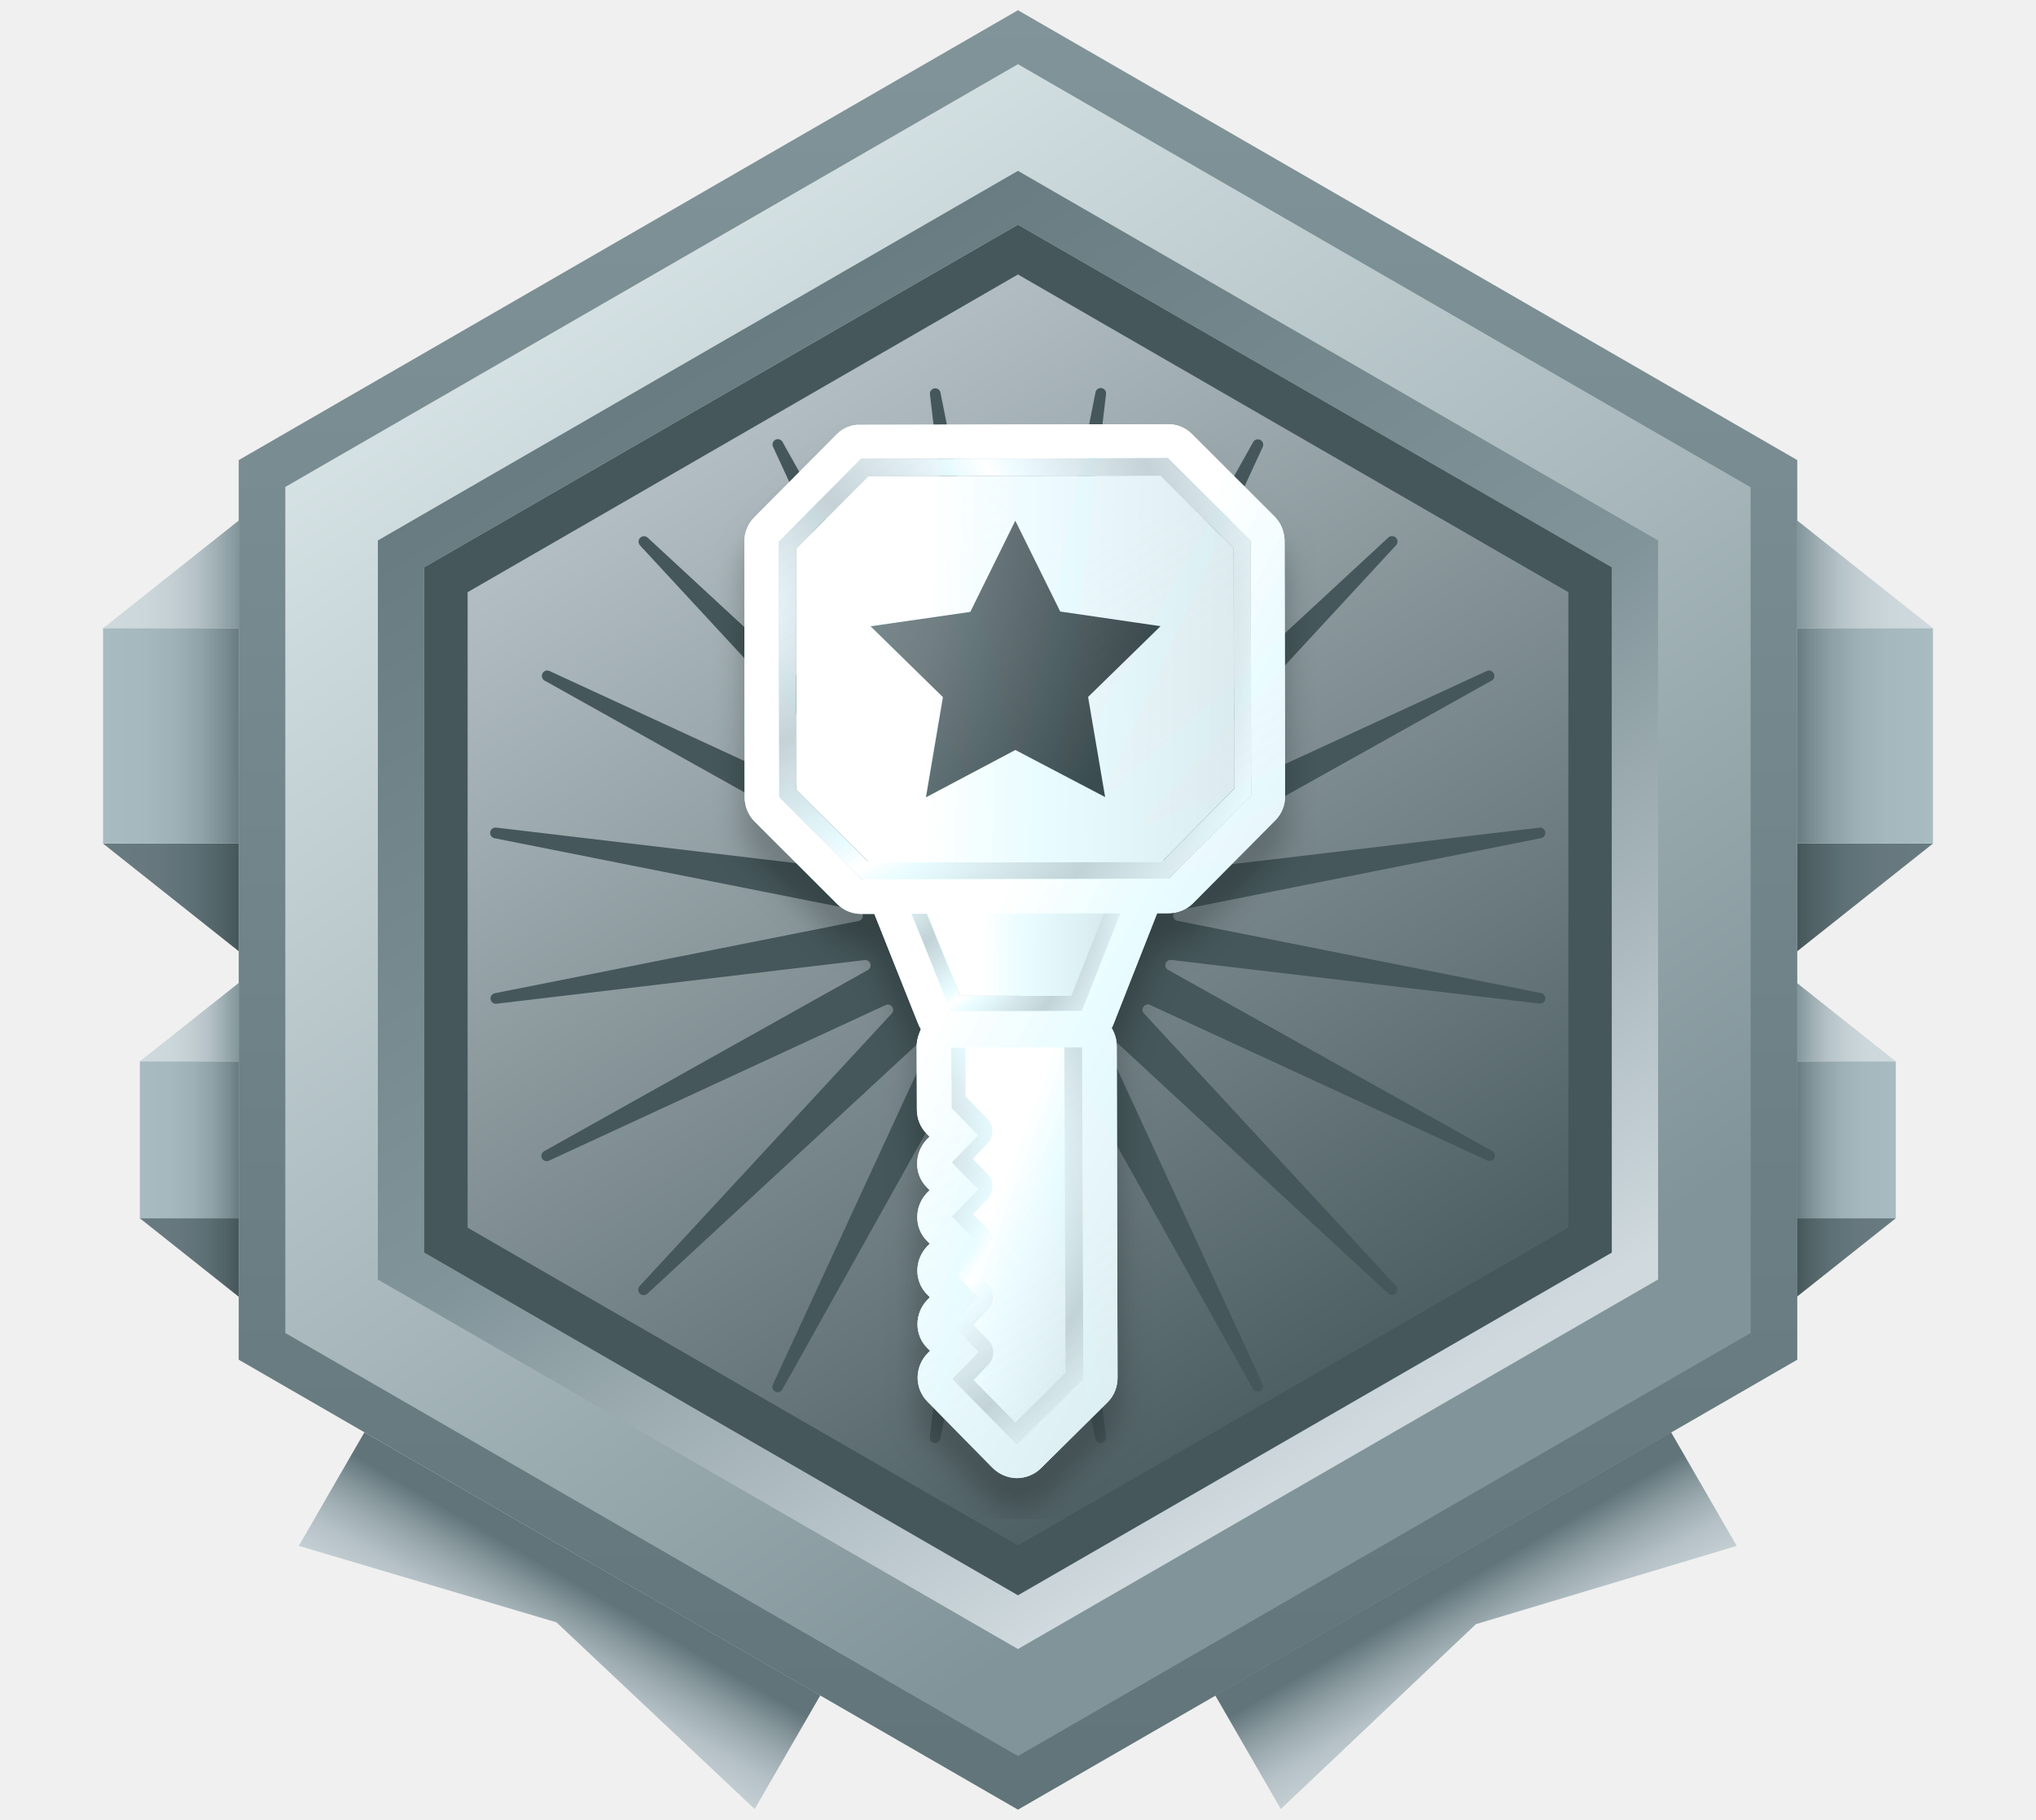
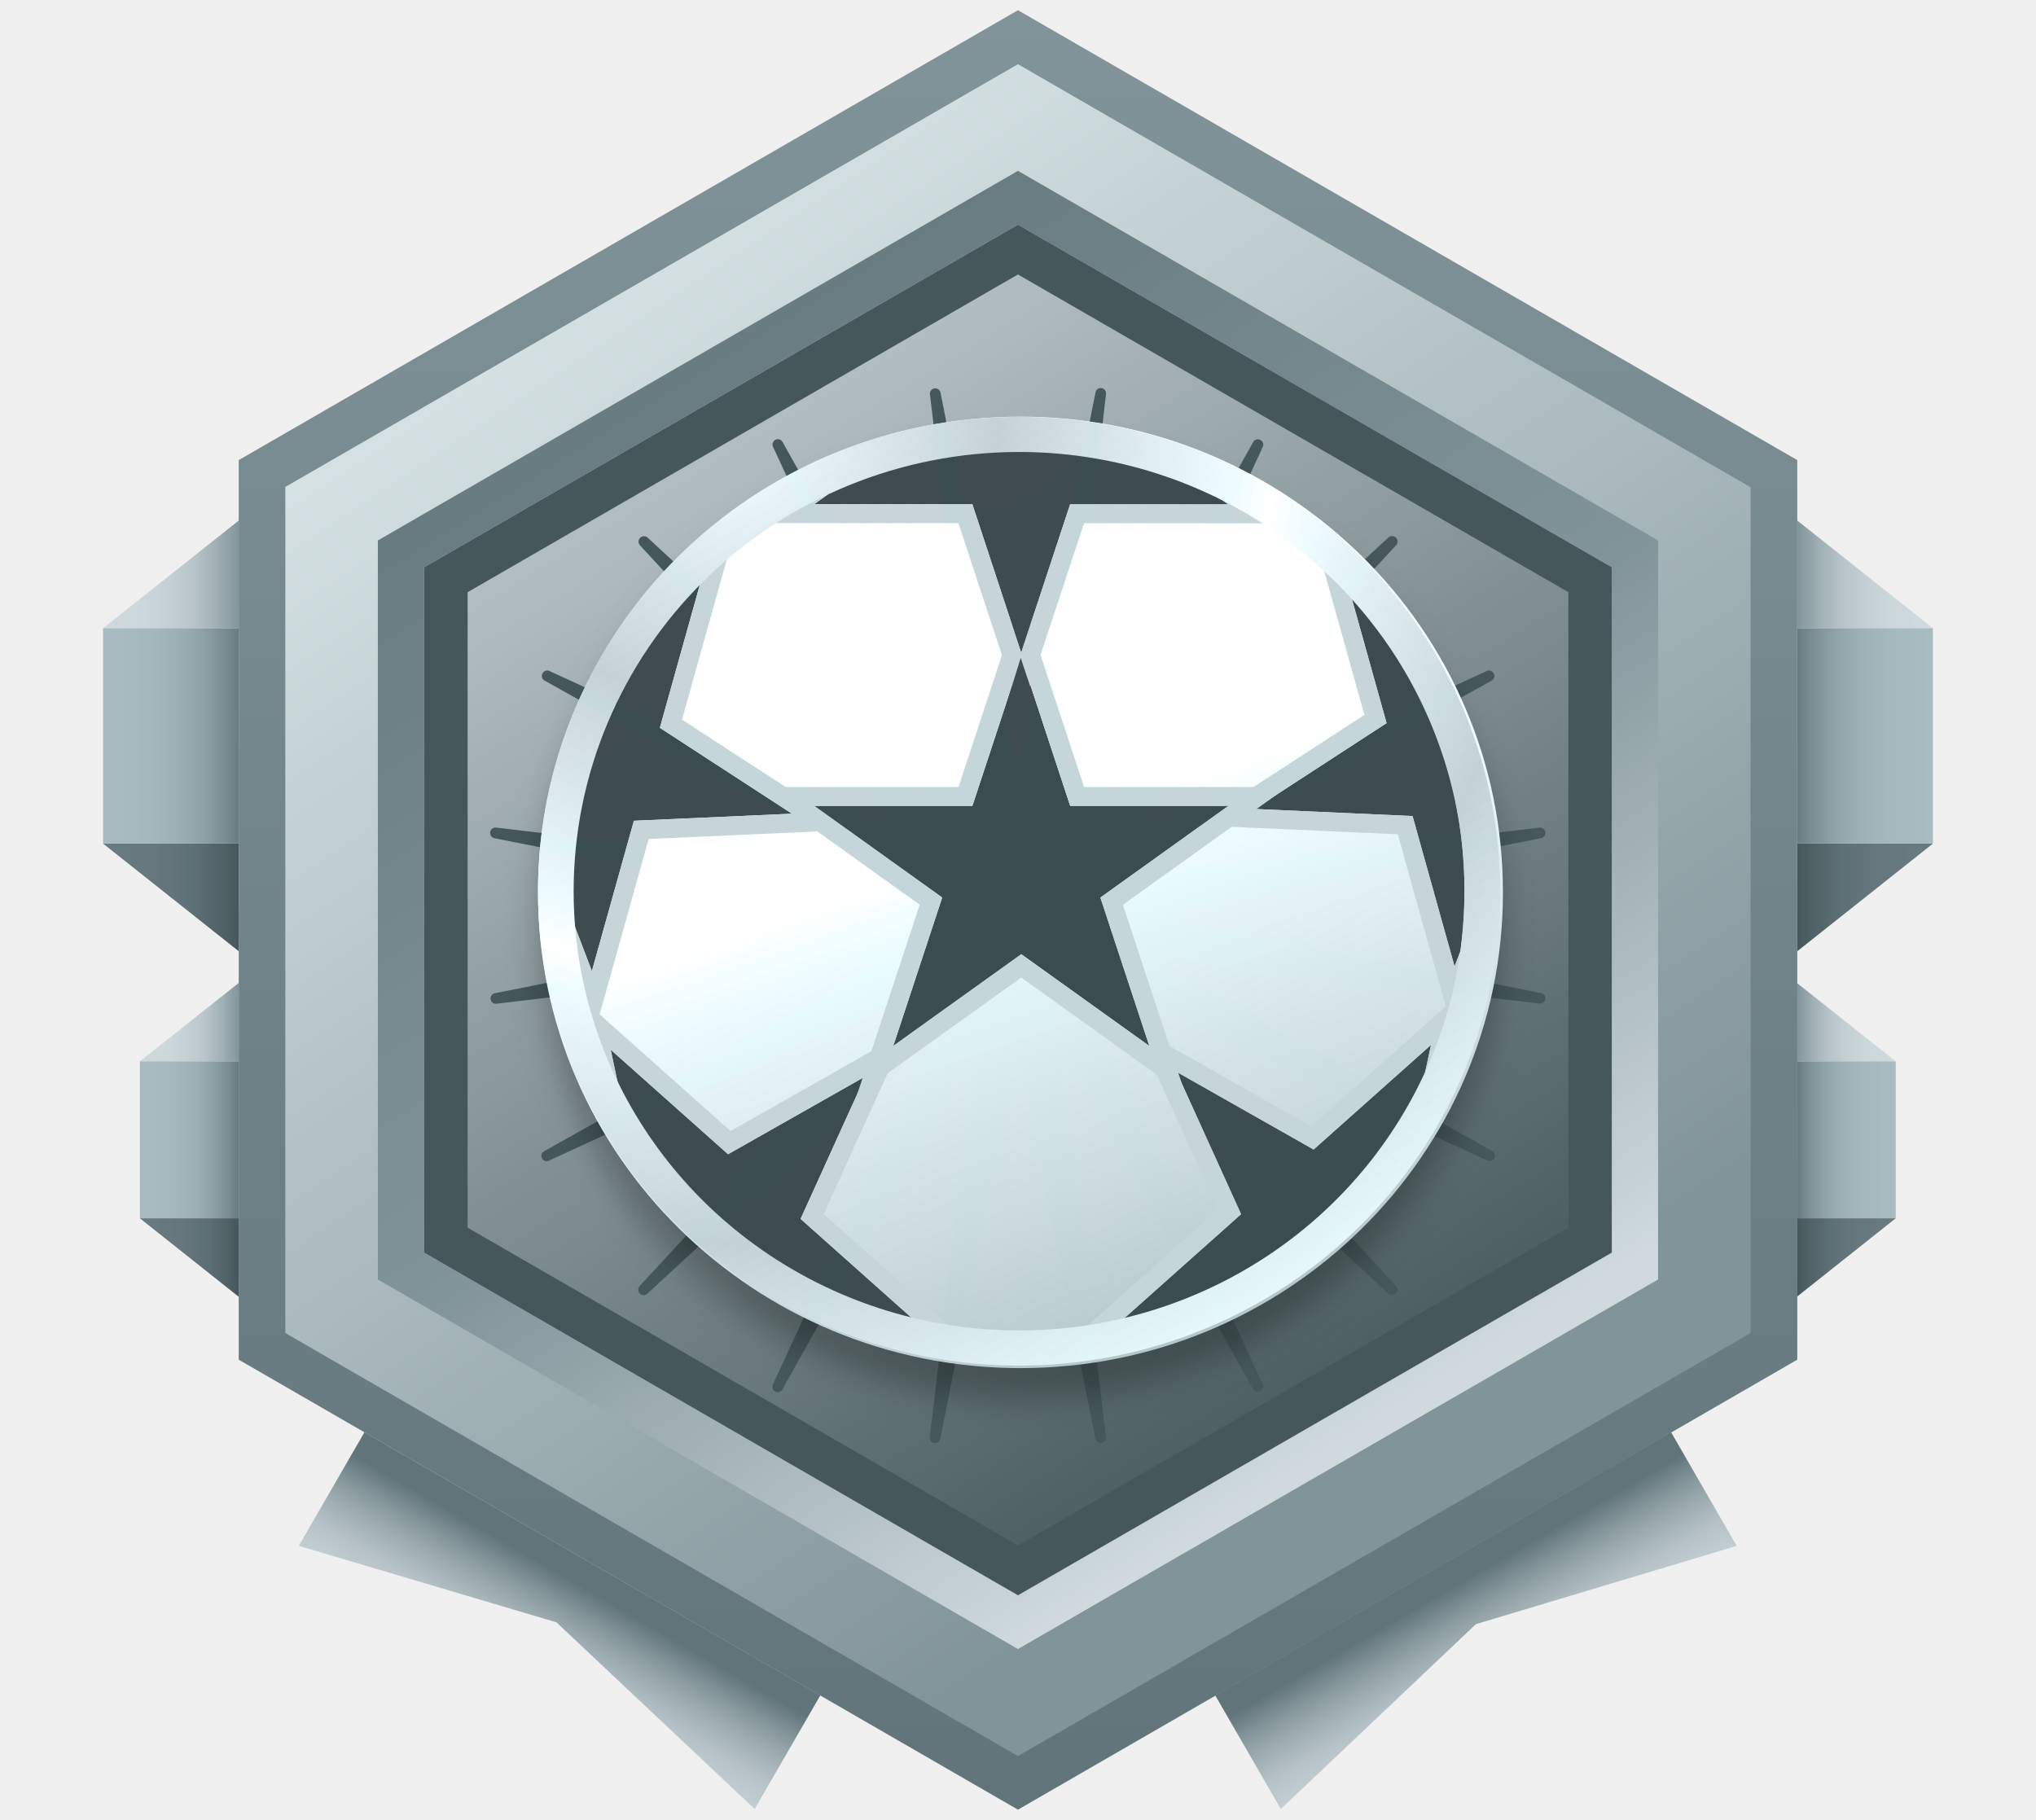
<svg xmlns="http://www.w3.org/2000/svg" width="264" height="236" viewBox="0 0 264 236" fill="none">
  <g clip-path="url(#clip0)">
    <path d="M47.255 185.735L38.745 200.465L72.155 210.385L97.855 234.595L106.365 219.855L47.255 185.735Z" fill="url(#paint0_linear)" />
-     <path d="M157.578 219.86L166.08 234.595L191.376 210.621L225.192 200.47L216.682 185.73L157.578 219.86Z" fill="url(#paint1_linear)" />
+     <path d="M157.578 219.86L166.08 234.595L191.376 210.621L225.192 200.469L216.682 185.73L157.578 219.86Z" fill="url(#paint1_linear)" />
    <path d="M18.135 137.635H30.955V127.465L18.135 137.635Z" fill="url(#paint2_linear)" />
    <path d="M18.135 157.985L30.955 168.165V157.985H18.135Z" fill="url(#paint3_linear)" />
    <path d="M30.955 137.635H18.135V157.985H30.955V137.635Z" fill="url(#paint4_linear)" />
    <path d="M13.365 81.465H30.955V67.505L13.365 81.465Z" fill="url(#paint5_linear)" />
    <path d="M13.365 109.395L30.955 123.355V109.395H13.365Z" fill="url(#paint6_linear)" />
    <path d="M30.955 81.465H13.365V109.385H30.955V81.465Z" fill="url(#paint7_linear)" />
    <path d="M245.815 137.635H232.995V127.465L245.815 137.635Z" fill="url(#paint8_linear)" />
    <path d="M245.815 157.985L232.995 168.165V157.985H245.815Z" fill="url(#paint9_linear)" />
    <path d="M232.995 137.635H245.815V157.985H232.995V137.635Z" fill="url(#paint10_linear)" />
    <path d="M45.775 68.225V167.785L131.995 217.555L218.215 167.785V68.225L131.995 18.445L45.775 68.225Z" fill="url(#paint11_linear)" />
    <path d="M250.635 81.465H233.045V67.505L250.635 81.465Z" fill="url(#paint12_linear)" />
    <path d="M250.635 109.395L233.045 123.355V109.395H250.635Z" fill="url(#paint13_linear)" />
    <path d="M233.045 81.465H250.635V109.385H233.045V81.465Z" fill="url(#paint14_linear)" />
-     <path d="M132.675 98.065L142.045 50.905C142.073 50.723 142.172 50.56 142.32 50.451C142.468 50.343 142.653 50.297 142.835 50.325C143.017 50.353 143.18 50.452 143.289 50.6C143.397 50.748 143.443 50.933 143.415 51.115L137.745 98.865C137.724 99.025 137.76 99.187 137.846 99.323C137.931 99.459 138.062 99.561 138.216 99.611C138.369 99.661 138.534 99.656 138.684 99.596C138.834 99.537 138.958 99.427 139.035 99.285L162.515 57.285C162.61 57.142 162.754 57.038 162.92 56.994C163.086 56.95 163.263 56.969 163.416 57.047C163.569 57.125 163.688 57.256 163.751 57.416C163.813 57.577 163.815 57.754 163.755 57.915L143.615 101.575C143.548 101.719 143.534 101.882 143.574 102.036C143.613 102.19 143.705 102.326 143.833 102.42C143.962 102.514 144.118 102.561 144.277 102.553C144.436 102.545 144.587 102.482 144.705 102.375L180.005 69.725C180.138 69.592 180.317 69.518 180.505 69.518C180.693 69.518 180.872 69.592 181.005 69.725C181.138 69.858 181.212 70.037 181.212 70.225C181.212 70.413 181.138 70.592 181.005 70.725L148.365 106.045C148.251 106.162 148.183 106.315 148.171 106.477C148.159 106.639 148.206 106.801 148.301 106.932C148.397 107.064 148.536 107.157 148.694 107.196C148.852 107.235 149.019 107.217 149.165 107.145L192.825 86.995C192.986 86.935 193.164 86.937 193.324 86.999C193.484 87.062 193.615 87.181 193.693 87.334C193.771 87.487 193.789 87.664 193.746 87.83C193.702 87.996 193.598 88.14 193.455 88.235L151.455 111.715C151.314 111.792 151.204 111.916 151.144 112.066C151.084 112.216 151.079 112.381 151.129 112.535C151.179 112.688 151.281 112.819 151.417 112.904C151.553 112.99 151.715 113.026 151.875 113.005L199.635 107.325C199.809 107.311 199.981 107.364 200.117 107.472C200.254 107.58 200.344 107.736 200.371 107.908C200.397 108.08 200.358 108.255 200.26 108.399C200.163 108.544 200.015 108.646 199.845 108.685L152.685 118.055C152.525 118.083 152.379 118.166 152.274 118.29C152.17 118.415 152.112 118.572 152.112 118.735C152.112 118.898 152.17 119.055 152.274 119.18C152.379 119.304 152.525 119.387 152.685 119.415L199.845 128.785C200.015 128.824 200.163 128.926 200.26 129.071C200.358 129.215 200.397 129.39 200.371 129.562C200.344 129.734 200.254 129.89 200.117 129.998C199.981 130.106 199.809 130.159 199.635 130.145L151.885 124.485C151.725 124.464 151.563 124.5 151.427 124.586C151.291 124.671 151.189 124.802 151.139 124.956C151.089 125.109 151.095 125.274 151.154 125.424C151.214 125.574 151.324 125.698 151.465 125.775L193.465 149.255C193.628 149.339 193.751 149.483 193.808 149.658C193.864 149.832 193.849 150.022 193.765 150.185C193.681 150.348 193.537 150.471 193.362 150.528C193.188 150.584 192.998 150.569 192.835 150.485L149.135 130.325C148.989 130.253 148.822 130.235 148.664 130.274C148.506 130.313 148.367 130.406 148.271 130.538C148.176 130.669 148.129 130.831 148.141 130.993C148.153 131.155 148.221 131.308 148.335 131.425L180.985 166.725C181.118 166.858 181.192 167.037 181.192 167.225C181.192 167.413 181.118 167.592 180.985 167.725C180.852 167.858 180.673 167.932 180.485 167.932C180.297 167.932 180.118 167.858 179.985 167.725L144.685 135.075C144.567 134.968 144.416 134.905 144.257 134.897C144.098 134.889 143.942 134.936 143.813 135.03C143.685 135.124 143.593 135.26 143.554 135.414C143.514 135.568 143.528 135.731 143.595 135.875L163.735 179.535C163.795 179.696 163.793 179.874 163.731 180.034C163.668 180.194 163.549 180.325 163.396 180.403C163.243 180.481 163.066 180.5 162.9 180.456C162.734 180.412 162.59 180.308 162.495 180.165L139.015 138.165C138.938 138.024 138.814 137.914 138.664 137.854C138.514 137.795 138.349 137.789 138.196 137.839C138.042 137.889 137.911 137.991 137.826 138.127C137.74 138.263 137.704 138.425 137.725 138.585L143.395 186.325C143.409 186.415 143.406 186.507 143.385 186.596C143.364 186.684 143.326 186.768 143.272 186.842C143.219 186.915 143.151 186.978 143.074 187.026C142.996 187.074 142.91 187.106 142.82 187.12C142.73 187.134 142.638 187.131 142.549 187.11C142.461 187.089 142.377 187.051 142.303 186.997C142.23 186.944 142.167 186.876 142.119 186.799C142.071 186.721 142.039 186.635 142.025 186.545L132.655 139.385C132.627 139.225 132.544 139.079 132.42 138.974C132.295 138.87 132.138 138.812 131.975 138.812C131.812 138.812 131.655 138.87 131.53 138.974C131.406 139.079 131.323 139.225 131.295 139.385L121.935 186.545C121.906 186.727 121.806 186.889 121.657 186.997C121.507 187.105 121.322 187.149 121.14 187.12C120.958 187.091 120.796 186.991 120.688 186.842C120.58 186.693 120.536 186.507 120.565 186.325L126.235 138.585C126.25 138.427 126.21 138.268 126.122 138.135C126.035 138.002 125.905 137.903 125.753 137.854C125.602 137.806 125.438 137.81 125.29 137.866C125.141 137.923 125.016 138.028 124.935 138.165L101.455 180.165C101.371 180.328 101.227 180.451 101.052 180.508C100.878 180.564 100.688 180.549 100.525 180.465C100.362 180.381 100.239 180.237 100.182 180.062C100.126 179.888 100.141 179.698 100.225 179.535L120.365 135.895C120.437 135.749 120.455 135.582 120.416 135.424C120.377 135.266 120.284 135.127 120.152 135.031C120.021 134.936 119.859 134.889 119.697 134.901C119.535 134.913 119.382 134.981 119.265 135.095L83.965 167.745C83.832 167.878 83.653 167.952 83.465 167.952C83.278 167.952 83.098 167.878 82.965 167.745C82.832 167.612 82.758 167.433 82.758 167.245C82.758 167.057 82.832 166.878 82.965 166.745L115.615 131.445C115.729 131.328 115.797 131.175 115.809 131.013C115.821 130.851 115.774 130.689 115.679 130.558C115.583 130.426 115.444 130.333 115.286 130.294C115.128 130.255 114.961 130.273 114.815 130.345L71.205 150.505C71.042 150.589 70.852 150.604 70.678 150.548C70.504 150.491 70.359 150.368 70.275 150.205C70.192 150.042 70.176 149.852 70.232 149.678C70.289 149.503 70.412 149.359 70.575 149.275L112.525 125.795C112.666 125.718 112.776 125.594 112.836 125.444C112.895 125.294 112.901 125.129 112.851 124.976C112.801 124.822 112.699 124.691 112.563 124.606C112.427 124.52 112.265 124.484 112.105 124.505L64.365 130.165C64.19 130.183 64.014 130.133 63.875 130.026C63.735 129.919 63.642 129.763 63.613 129.589C63.585 129.415 63.625 129.237 63.724 129.091C63.822 128.946 63.973 128.843 64.145 128.805L111.305 119.435C111.465 119.407 111.611 119.324 111.716 119.2C111.82 119.075 111.878 118.918 111.878 118.755C111.878 118.592 111.82 118.435 111.716 118.31C111.611 118.186 111.465 118.103 111.305 118.075L64.145 108.705C63.962 108.676 63.798 108.575 63.689 108.425C63.581 108.275 63.536 108.088 63.565 107.905C63.594 107.722 63.695 107.558 63.845 107.449C63.995 107.341 64.182 107.296 64.365 107.325L112.105 112.985C112.265 113.006 112.427 112.97 112.563 112.884C112.699 112.799 112.801 112.668 112.851 112.515C112.901 112.361 112.895 112.196 112.836 112.046C112.776 111.896 112.666 111.772 112.525 111.695L70.575 88.235C70.432 88.14 70.328 87.996 70.284 87.83C70.24 87.664 70.259 87.487 70.337 87.334C70.415 87.181 70.546 87.062 70.706 86.999C70.867 86.937 71.044 86.935 71.205 86.995L114.855 107.145C115.001 107.217 115.168 107.235 115.326 107.196C115.484 107.157 115.623 107.064 115.719 106.932C115.814 106.801 115.861 106.639 115.849 106.477C115.837 106.315 115.769 106.162 115.655 106.045L83.005 70.745C82.872 70.612 82.798 70.433 82.798 70.245C82.798 70.058 82.872 69.878 83.005 69.745C83.138 69.612 83.317 69.538 83.505 69.538C83.692 69.538 83.872 69.612 84.005 69.745L119.305 102.395C119.422 102.509 119.575 102.577 119.737 102.589C119.899 102.601 120.061 102.554 120.192 102.459C120.324 102.363 120.417 102.224 120.456 102.066C120.495 101.908 120.477 101.741 120.405 101.595L100.245 57.955C100.161 57.792 100.146 57.602 100.202 57.428C100.259 57.254 100.382 57.109 100.545 57.025C100.708 56.941 100.898 56.926 101.072 56.982C101.247 57.039 101.391 57.162 101.475 57.325L124.955 99.325C125.036 99.462 125.161 99.567 125.31 99.624C125.458 99.68 125.622 99.684 125.773 99.636C125.925 99.587 126.055 99.488 126.142 99.355C126.23 99.222 126.27 99.063 126.255 98.905L120.585 51.155C120.571 51.065 120.575 50.973 120.597 50.885C120.619 50.797 120.658 50.713 120.711 50.64C120.765 50.566 120.833 50.505 120.911 50.457C120.989 50.41 121.075 50.379 121.165 50.365C121.255 50.351 121.347 50.355 121.435 50.377C121.524 50.399 121.607 50.438 121.68 50.491C121.753 50.545 121.816 50.613 121.863 50.691C121.91 50.769 121.941 50.855 121.955 50.945L131.365 98.065C131.411 98.203 131.498 98.323 131.616 98.407C131.734 98.492 131.875 98.538 132.02 98.538C132.165 98.538 132.306 98.492 132.424 98.407C132.542 98.323 132.629 98.203 132.675 98.065Z" fill="#45575A" />
+     <path d="M132.675 98.065L142.045 50.905C142.073 50.723 142.172 50.56 142.32 50.451C142.468 50.343 142.653 50.297 142.835 50.325C143.017 50.353 143.18 50.452 143.289 50.6C143.397 50.748 143.443 50.933 143.415 51.115L137.745 98.865C137.724 99.025 137.76 99.187 137.846 99.323C137.931 99.459 138.062 99.561 138.216 99.611C138.369 99.661 138.534 99.655 138.684 99.596C138.834 99.536 138.958 99.426 139.035 99.285L162.515 57.285C162.61 57.142 162.754 57.038 162.92 56.994C163.086 56.95 163.263 56.969 163.416 57.047C163.569 57.125 163.688 57.256 163.751 57.416C163.813 57.576 163.815 57.754 163.755 57.915L143.615 101.575C143.548 101.719 143.534 101.882 143.574 102.036C143.613 102.19 143.705 102.326 143.833 102.42C143.962 102.514 144.118 102.561 144.277 102.553C144.436 102.544 144.587 102.482 144.705 102.375L180.005 69.725C180.138 69.592 180.317 69.518 180.505 69.518C180.693 69.518 180.872 69.592 181.005 69.725C181.138 69.858 181.212 70.037 181.212 70.225C181.212 70.412 181.138 70.592 181.005 70.725L148.365 106.045C148.251 106.162 148.183 106.315 148.171 106.477C148.159 106.639 148.206 106.8 148.301 106.932C148.397 107.064 148.536 107.157 148.694 107.196C148.852 107.235 149.019 107.217 149.165 107.145L192.825 86.995C192.986 86.935 193.164 86.936 193.324 86.999C193.484 87.062 193.615 87.181 193.693 87.334C193.771 87.487 193.789 87.664 193.746 87.83C193.702 87.996 193.598 88.14 193.455 88.235L151.455 111.715C151.314 111.792 151.204 111.916 151.144 112.066C151.084 112.215 151.079 112.381 151.129 112.534C151.179 112.688 151.281 112.818 151.417 112.904C151.553 112.99 151.715 113.026 151.875 113.005L199.635 107.325C199.809 107.311 199.981 107.364 200.117 107.472C200.254 107.58 200.344 107.735 200.371 107.907C200.397 108.08 200.358 108.255 200.26 108.399C200.163 108.544 200.015 108.646 199.845 108.685L152.685 118.055C152.525 118.083 152.379 118.166 152.274 118.29C152.17 118.415 152.112 118.572 152.112 118.735C152.112 118.898 152.17 119.055 152.274 119.179C152.379 119.304 152.525 119.387 152.685 119.415L199.845 128.785C200.015 128.824 200.163 128.926 200.26 129.07C200.358 129.215 200.397 129.39 200.371 129.562C200.344 129.734 200.254 129.89 200.117 129.998C199.981 130.106 199.809 130.159 199.635 130.145L151.885 124.485C151.725 124.464 151.563 124.499 151.427 124.585C151.291 124.671 151.189 124.802 151.139 124.955C151.089 125.109 151.095 125.274 151.154 125.424C151.214 125.574 151.324 125.698 151.465 125.775L193.465 149.255C193.628 149.338 193.751 149.483 193.808 149.658C193.864 149.832 193.849 150.022 193.765 150.185C193.681 150.348 193.537 150.471 193.362 150.528C193.188 150.584 192.998 150.568 192.835 150.485L149.135 130.325C148.989 130.253 148.822 130.235 148.664 130.274C148.506 130.312 148.367 130.406 148.271 130.538C148.176 130.669 148.129 130.831 148.141 130.993C148.153 131.155 148.221 131.308 148.335 131.425L180.985 166.725C181.118 166.857 181.192 167.037 181.192 167.225C181.192 167.412 181.118 167.592 180.985 167.725C180.852 167.857 180.673 167.932 180.485 167.932C180.297 167.932 180.118 167.857 179.985 167.725L144.685 135.075C144.567 134.968 144.416 134.905 144.257 134.897C144.098 134.889 143.942 134.936 143.813 135.03C143.685 135.124 143.593 135.26 143.554 135.414C143.514 135.567 143.528 135.73 143.595 135.875L163.735 179.535C163.795 179.696 163.793 179.873 163.731 180.033C163.668 180.194 163.549 180.325 163.396 180.403C163.243 180.481 163.066 180.499 162.9 180.456C162.734 180.412 162.59 180.308 162.495 180.165L139.015 138.165C138.938 138.023 138.814 137.913 138.664 137.854C138.514 137.794 138.349 137.789 138.196 137.839C138.042 137.889 137.911 137.991 137.826 138.127C137.74 138.263 137.704 138.425 137.725 138.585L143.395 186.325C143.409 186.415 143.406 186.507 143.385 186.595C143.364 186.684 143.326 186.768 143.272 186.841C143.219 186.915 143.151 186.978 143.074 187.026C142.996 187.073 142.91 187.105 142.82 187.12C142.73 187.134 142.638 187.131 142.549 187.11C142.461 187.089 142.377 187.05 142.303 186.997C142.23 186.944 142.167 186.876 142.119 186.799C142.071 186.721 142.039 186.635 142.025 186.545L132.655 139.385C132.627 139.225 132.544 139.079 132.42 138.974C132.295 138.869 132.138 138.812 131.975 138.812C131.812 138.812 131.655 138.869 131.53 138.974C131.406 139.079 131.323 139.225 131.295 139.385L121.935 186.545C121.906 186.727 121.806 186.889 121.657 186.997C121.507 187.105 121.322 187.149 121.14 187.12C120.958 187.091 120.796 186.991 120.688 186.841C120.58 186.692 120.536 186.507 120.565 186.325L126.235 138.585C126.25 138.426 126.21 138.268 126.122 138.135C126.035 138.002 125.905 137.903 125.753 137.854C125.602 137.805 125.438 137.81 125.29 137.866C125.141 137.922 125.016 138.028 124.935 138.165L101.455 180.165C101.371 180.328 101.227 180.451 101.052 180.508C100.878 180.564 100.688 180.548 100.525 180.465C100.362 180.381 100.239 180.236 100.182 180.062C100.126 179.888 100.141 179.698 100.225 179.535L120.365 135.895C120.437 135.749 120.455 135.582 120.416 135.424C120.377 135.266 120.284 135.127 120.152 135.031C120.021 134.935 119.859 134.889 119.697 134.901C119.535 134.913 119.382 134.981 119.265 135.095L83.965 167.745C83.832 167.878 83.653 167.952 83.465 167.952C83.278 167.952 83.098 167.878 82.965 167.745C82.832 167.612 82.758 167.432 82.758 167.245C82.758 167.057 82.832 166.878 82.965 166.745L115.615 131.445C115.729 131.328 115.797 131.175 115.809 131.013C115.821 130.851 115.774 130.689 115.679 130.558C115.583 130.426 115.444 130.332 115.286 130.294C115.128 130.255 114.961 130.273 114.815 130.345L71.205 150.505C71.042 150.588 70.852 150.604 70.678 150.548C70.504 150.491 70.359 150.368 70.275 150.205C70.192 150.042 70.176 149.852 70.232 149.678C70.289 149.503 70.412 149.358 70.575 149.275L112.525 125.795C112.666 125.718 112.776 125.594 112.836 125.444C112.895 125.294 112.901 125.129 112.851 124.975C112.801 124.822 112.699 124.691 112.563 124.605C112.427 124.519 112.265 124.484 112.105 124.505L64.365 130.165C64.19 130.183 64.014 130.133 63.875 130.026C63.735 129.919 63.642 129.763 63.613 129.589C63.585 129.415 63.625 129.237 63.724 129.091C63.822 128.945 63.973 128.843 64.145 128.805L111.305 119.435C111.465 119.407 111.611 119.324 111.716 119.2C111.82 119.075 111.878 118.918 111.878 118.755C111.878 118.592 111.82 118.435 111.716 118.31C111.611 118.186 111.465 118.103 111.305 118.075L64.145 108.705C63.962 108.676 63.798 108.575 63.689 108.425C63.581 108.275 63.536 108.088 63.565 107.905C63.594 107.722 63.695 107.558 63.845 107.449C63.995 107.34 64.182 107.296 64.365 107.325L112.105 112.985C112.265 113.006 112.427 112.97 112.563 112.884C112.699 112.798 112.801 112.668 112.851 112.514C112.901 112.361 112.895 112.195 112.836 112.046C112.776 111.896 112.666 111.772 112.525 111.695L70.575 88.235C70.432 88.14 70.328 87.996 70.284 87.83C70.24 87.664 70.259 87.487 70.337 87.334C70.415 87.181 70.546 87.062 70.706 86.999C70.867 86.936 71.044 86.935 71.205 86.995L114.855 107.145C115.001 107.217 115.168 107.235 115.326 107.196C115.484 107.157 115.623 107.064 115.719 106.932C115.814 106.8 115.861 106.639 115.849 106.477C115.837 106.315 115.769 106.162 115.655 106.045L83.005 70.745C82.872 70.612 82.798 70.432 82.798 70.245C82.798 70.057 82.872 69.877 83.005 69.745C83.138 69.612 83.317 69.538 83.505 69.538C83.692 69.538 83.872 69.612 84.005 69.745L119.305 102.395C119.422 102.508 119.575 102.577 119.737 102.589C119.899 102.6 120.061 102.554 120.192 102.459C120.324 102.363 120.417 102.224 120.456 102.066C120.495 101.908 120.477 101.741 120.405 101.595L100.245 57.955C100.161 57.792 100.146 57.602 100.202 57.428C100.259 57.253 100.382 57.108 100.545 57.025C100.708 56.941 100.898 56.926 101.072 56.982C101.247 57.038 101.391 57.162 101.475 57.325L124.955 99.325C125.036 99.462 125.161 99.567 125.31 99.624C125.458 99.68 125.622 99.684 125.773 99.635C125.925 99.587 126.055 99.487 126.142 99.355C126.23 99.222 126.27 99.063 126.255 98.905L120.585 51.155C120.571 51.065 120.575 50.973 120.597 50.885C120.619 50.796 120.658 50.713 120.711 50.64C120.765 50.566 120.833 50.504 120.911 50.457C120.989 50.41 121.075 50.379 121.165 50.365C121.255 50.351 121.347 50.355 121.435 50.377C121.524 50.398 121.607 50.437 121.68 50.491C121.753 50.545 121.816 50.613 121.863 50.691C121.91 50.769 121.941 50.855 121.955 50.945L131.365 98.065C131.411 98.203 131.498 98.322 131.616 98.407C131.734 98.492 131.875 98.538 132.02 98.538C132.165 98.538 132.306 98.492 132.424 98.407C132.542 98.322 132.629 98.203 132.675 98.065Z" fill="#45575A" />
    <path d="M131.995 234.675L30.955 176.325V59.665L131.995 1.325L233.045 59.665V176.325L131.995 234.675ZM47.125 167.005L131.995 216.005L216.875 167.005V69.005L131.995 20.005L47.125 69.005V167.005Z" fill="url(#paint15_linear)" />
    <path d="M131.995 227.725L36.995 172.865V63.145L131.995 8.325L226.995 63.185V172.865L131.995 227.725ZM52.185 164.085L131.995 210.165L211.815 164.085V71.925L131.995 25.845L52.185 71.925V164.085Z" fill="url(#paint16_linear)" />
    <path d="M131.995 206.875L54.995 162.435V73.565L131.995 29.135L208.995 73.565V162.435L131.995 206.875ZM60.635 159.205L131.995 200.405L203.365 159.205V76.795L131.995 35.595L60.635 76.795V159.205Z" fill="#45575A" />
    <path d="M131.995 213.845L48.995 165.925V70.085L131.995 22.155L214.995 70.085V165.925L131.995 213.845ZM54.995 162.435L131.995 206.875L208.995 162.435V73.565L131.995 29.135L54.995 73.565V162.435Z" fill="url(#paint17_linear)" />
  </g>
-   <g style="mix-blend-mode:luminosity" clip-path="url(#clip1)">
+   <g style="mix-blend-mode:luminosity">
    <g filter="url(#filter0_d)">
-       <path d="M123.335 135.867L140.369 135.829L140.475 178.83L131.86 187.352L123.479 178.829L126.894 175.311L123.464 171.808L126.878 168.29L123.448 164.787L126.863 161.269L123.432 157.767L126.847 154.249L123.417 150.746L126.832 147.228L123.401 143.725L123.335 135.867ZM120.138 132.083C119.323 133.496 118.82 134.628 118.862 135.837L118.89 143.891C118.893 145.061 119.323 146.191 120.181 147.047L120.532 147.398L120.182 147.75C118.514 149.508 118.481 152.278 120.196 153.99L120.547 154.34L120.198 154.692C118.529 156.451 118.496 159.221 120.211 160.933L120.562 161.283L120.213 161.635C118.545 163.394 118.512 166.163 120.227 167.876L120.578 168.226L120.228 168.578C118.56 170.337 118.527 173.106 120.242 174.819L120.593 175.169L120.244 175.521C118.575 177.28 118.543 180.049 120.297 181.8L128.677 190.324C129.535 191.18 130.625 191.646 131.83 191.682C132.997 191.679 134.163 191.209 134.978 190.388L143.593 181.866C143.593 181.866 143.593 181.866 143.632 181.827C144.485 180.967 144.911 179.835 144.908 178.664L144.802 135.663C144.797 133.167 142.809 131.182 140.32 131.187L123.325 131.342C122.08 131.345 120.953 131.262 120.138 132.083Z" fill="url(#paint18_linear)" />
-       <path d="M116.374 114.058L147.021 113.99L140.291 131.089L123.257 131.127L119.854 122.592L116.374 114.058ZM113.217 110.905C113.023 111.101 112.829 111.296 112.674 111.531C111.86 112.742 111.669 114.341 112.255 115.705L119.06 132.774C119.764 134.489 121.4 135.577 123.228 135.612L140.262 135.574C141.507 135.572 142.595 135.101 143.448 134.241C143.875 133.811 144.224 133.303 144.417 132.718L151.147 115.619C151.688 114.214 151.529 112.654 150.71 111.446C149.89 110.239 148.488 109.462 147.01 109.465L116.364 109.533C115.158 109.575 114.032 110.085 113.217 110.905Z" fill="url(#paint19_linear)" />
-       <path d="M111.625 59.501L151.45 59.412L162.169 70.115L162.242 103.191L151.571 113.941L111.746 114.029L101.066 103.365L100.993 70.29L111.664 59.54L111.625 59.501ZM108.468 56.348L97.796 67.098C96.943 67.958 96.517 69.09 96.52 70.26L96.554 103.375C96.557 104.546 97.026 105.715 97.845 106.532L108.564 117.234C109.421 118.091 110.55 118.517 111.717 118.515L151.542 118.426C152.709 118.424 153.874 117.953 154.689 117.132L165.361 106.382C166.214 105.522 166.64 104.39 166.637 103.22L166.564 70.144C166.561 68.974 166.092 67.805 165.273 66.988L154.554 56.285C153.697 55.429 152.568 55.002 151.401 55.005L111.576 55.093C110.487 55.018 109.321 55.488 108.468 56.348Z" fill="url(#paint20_linear)" />
+       <ellipse cx="132.32" cy="115.724" rx="62.561" ry="61.692" fill="url(#paint18_linear)" />
    </g>
-     <path d="M122.242 135.209L141.285 135.209L141.285 180.908L136.718 185.293L132.541 188.801L127.186 184.27L122.242 180.908L122.242 135.209Z" fill="url(#paint21_linear)" />
-     <path d="M125.194 132.5L137.99 132.493L138.164 178.005L131.672 184.465L126.246 178.969L128.146 176.975C129.017 176.098 129.011 174.663 128.134 173.787L126.219 171.795L128.118 169.801C128.989 168.924 128.984 167.489 128.106 166.613L126.191 164.621L128.091 162.628C128.962 161.75 128.956 160.316 128.079 159.439L126.164 157.448L128.064 155.454C128.934 154.577 128.929 153.142 128.051 152.266L126.136 150.274L128.036 148.28C128.907 147.403 128.901 145.968 128.024 145.092L125.191 142.185L125.194 132.5ZM122.92 130.23L122.97 143.302L126.481 146.887L122.998 150.475L126.508 154.06L123.025 157.649L126.536 161.234L123.053 164.823L126.563 168.407L123.08 171.996L126.591 175.581L123.107 179.17L131.685 187.893L140.473 179.199L140.287 130.419L122.92 130.23Z" fill="url(#paint22_radial)" />
-     <path d="M116.02 113.939L119.501 122.671L122.982 131.403L140.411 131.365L143.854 122.617L147.296 113.87L116.02 113.939ZM119.368 116.247L143.959 116.192L141.743 121.784L138.854 129.094L124.529 129.125L121.608 121.829L119.368 116.247Z" fill="url(#paint23_radial)" />
-     <path d="M124.508 129.141L138.914 129.149L141.827 121.778L144.062 116.139L119.263 116.194L121.523 121.823L124.508 129.141Z" fill="url(#paint24_linear)" />
-     <path d="M123.335 135.867L140.369 135.829L140.475 178.83L131.86 187.352L123.479 178.829L126.894 175.311L123.464 171.808L126.878 168.29L123.448 164.787L126.863 161.269L123.432 157.767L126.847 154.249L123.417 150.746L126.832 147.228L123.401 143.725L123.335 135.867ZM120.138 132.083C119.323 133.496 118.82 134.628 118.862 135.837L118.89 143.891C118.893 145.061 119.323 146.191 120.181 147.047L120.532 147.398L120.182 147.75C118.514 149.508 118.481 152.278 120.196 153.99L120.547 154.34L120.198 154.692C118.529 156.451 118.496 159.221 120.211 160.933L120.562 161.283L120.213 161.635C118.545 163.394 118.512 166.163 120.227 167.876L120.578 168.226L120.228 168.578C118.56 170.337 118.527 173.106 120.242 174.819L120.593 175.169L120.244 175.521C118.575 177.28 118.543 180.049 120.297 181.8L128.677 190.324C129.535 191.18 130.625 191.646 131.83 191.682C132.997 191.679 134.163 191.209 134.978 190.388L143.593 181.866C143.593 181.866 143.593 181.866 143.632 181.827C144.485 180.967 144.911 179.835 144.908 178.664L144.802 135.663C144.797 133.167 142.809 131.182 140.32 131.187L123.325 131.342C122.08 131.345 120.953 131.262 120.138 132.083Z" fill="url(#paint25_linear)" />
-     <path d="M116.374 114.058L147.021 113.99L140.291 131.089L123.257 131.127L119.854 122.592L116.374 114.058ZM113.217 110.905C113.023 111.101 112.829 111.296 112.674 111.531C111.86 112.742 111.669 114.341 112.255 115.705L119.06 132.774C119.764 134.489 121.4 135.577 123.228 135.612L140.262 135.574C141.507 135.572 142.595 135.101 143.448 134.241C143.875 133.811 144.224 133.303 144.417 132.718L151.147 115.619C151.688 114.214 151.529 112.654 150.71 111.446C149.89 110.239 148.488 109.462 147.01 109.465L116.364 109.533C115.158 109.575 114.032 110.085 113.217 110.905Z" fill="url(#paint26_linear)" />
-     <path d="M111.625 59.501L151.45 59.412L162.169 70.115L162.242 103.191L151.571 113.941L111.746 114.029L101.066 103.365L100.993 70.29L111.664 59.54L111.625 59.501ZM108.468 56.348L97.796 67.098C96.943 67.958 96.517 69.09 96.52 70.26L96.554 103.375C96.557 104.546 97.026 105.715 97.845 106.532L108.564 117.234C109.421 118.091 110.55 118.517 111.717 118.515L151.542 118.426C152.709 118.424 153.874 117.953 154.689 117.132L165.361 106.382C166.214 105.522 166.64 104.39 166.637 103.22L166.564 70.144C166.561 68.974 166.092 67.805 165.273 66.988L154.554 56.285C153.697 55.429 152.568 55.002 151.401 55.005L111.576 55.093C110.487 55.018 109.321 55.488 108.468 56.348Z" fill="url(#paint27_linear)" />
-     <path d="M112.602 61.722L150.522 61.677L159.955 71.095L160.024 102.299L150.633 111.759L112.674 111.843L103.242 102.425L103.172 71.221L112.602 61.722ZM111.625 59.501L100.953 70.251L101.027 103.327L111.746 114.029L151.571 113.941L162.243 103.191L162.169 70.115L151.45 59.412L111.625 59.501Z" fill="url(#paint28_radial)" />
-     <path d="M103.211 71.182L103.242 102.424L112.674 111.843L150.633 111.759L160.024 102.299L159.955 71.095L150.522 61.677L112.602 61.722L103.211 71.182Z" fill="url(#paint29_linear)" />
-     <path d="M131.652 67.522L137.476 79.302L150.485 81.203L141.089 90.378L143.298 103.363L131.659 97.257L120.063 103.398L122.265 90.4L112.882 81.215L125.814 79.352L131.652 67.522Z" fill="url(#paint30_radial)" />
+     <mask id="mask0" mask-type="alpha" maskUnits="userSpaceOnUse" x="70" y="56" width="120" height="119">
+       <ellipse cx="130.363" cy="115.49" rx="59.524" ry="58.697" fill="#C4C4C4" />
+     </mask>
+     <g mask="url(#mask0)">
+       <path d="M185.55 135.507L181.323 155.3L199.106 165.38L178.711 167.533L174.484 187.326L166.106 168.863L145.711 171.015L160.928 157.452L152.549 138.99L170.332 149.07L185.55 135.507Z" fill="#45484C" />
+       <path fill-rule="evenodd" clip-rule="evenodd" d="M189.554 128.638L184.124 154.064L206.968 167.013L180.769 169.778L175.339 195.203L164.576 171.487L138.377 174.251L157.925 156.829L147.162 133.112L170.006 146.061L189.554 128.638ZM170.332 149.07L152.549 138.99L160.928 157.452L145.711 171.015L166.106 168.863L174.484 187.325L178.711 167.533L199.106 165.38L181.323 155.3L185.55 135.507L170.332 149.07Z" fill="#CFD1D3" />
+       <path d="M79.184 136.12L83.411 155.912L65.628 165.993L86.023 168.145L90.25 187.938L98.628 169.475L119.024 171.627L103.806 158.065L112.185 139.602L94.402 149.682L79.184 136.12Z" fill="#45484C" />
+       <path fill-rule="evenodd" clip-rule="evenodd" d="M75.18 129.251L80.61 154.676L57.766 167.625L83.966 170.39L89.395 195.815L100.158 172.099L126.357 174.864L106.809 157.441L117.572 133.724L94.728 146.673L75.18 129.251ZM94.402 149.682L112.185 139.602L103.806 158.065L119.024 171.627L98.628 169.475L90.25 187.938L86.023 168.145L65.628 165.992L83.411 155.912L79.184 136.119L94.402 149.682Z" fill="#CFD1D3" />
+       <path d="M174.343 74.271L190.375 86.888L207.498 75.753L200.283 94.687L216.314 107.305L195.823 106.389L188.608 125.323L183.159 105.823L162.669 104.907L179.792 93.771L174.343 74.271Z" fill="#45484C" />
+       <path fill-rule="evenodd" clip-rule="evenodd" d="M169.92 67.656L190.514 83.865L212.51 69.56L203.241 93.883L223.835 110.092L197.513 108.915L188.244 133.237L181.245 108.188L154.923 107.011L176.919 92.706L169.92 67.656ZM179.792 93.771L162.669 104.907L183.159 105.823L188.608 125.323L195.823 106.389L216.314 107.305L200.283 94.687L207.498 75.753L190.375 86.888L174.343 74.27L179.792 93.771Z" fill="#CFD1D3" />
+       <path d="M91.011 74.883L74.98 87.501L57.857 76.365L65.072 95.299L49.041 107.917L69.531 107.001L76.747 125.935L82.195 106.435L102.686 105.519L85.563 94.383L91.011 74.883Z" fill="#45484C" />
+       <path fill-rule="evenodd" clip-rule="evenodd" d="M95.435 68.269L74.841 84.477L52.845 70.172L62.114 94.495L41.52 110.704L67.842 109.527L77.111 133.849L84.11 108.8L110.432 107.623L88.436 93.318L95.435 68.269ZM85.563 94.383L102.686 105.519L82.195 106.435L76.747 125.935L69.531 107.001L49.041 107.917L65.072 95.299L57.857 76.365L74.98 87.501L91.011 74.883L85.563 94.383Z" fill="#CFD1D3" />
+       <path d="M132.426 85.268L138.765 104.505H159.276L142.682 116.394L149.02 135.631L132.426 123.741L115.832 135.631L122.17 116.394L105.576 104.505H126.088L132.426 85.268Z" fill="#45484C" />
+       <path fill-rule="evenodd" clip-rule="evenodd" d="M132.426 77.345L140.568 102.056H166.917L145.601 117.329L153.743 142.04L132.426 126.768L111.109 142.04L119.252 117.329L97.935 102.056H124.284L132.426 77.345ZM126.088 104.505H105.576L122.17 116.394L115.832 135.631L132.426 123.742L149.02 135.631L142.682 116.394L159.276 104.505H138.765L132.426 85.268L126.088 104.505Z" fill="#CFD1D3" />
+       <path d="M115.842 34.263L132.431 46.159L149.031 34.278L142.684 53.512L159.273 65.408L138.761 65.399L132.413 84.633L126.084 65.393L105.572 65.384L122.172 53.503L115.842 34.263Z" fill="#45484C" />
+       <path fill-rule="evenodd" clip-rule="evenodd" d="M111.123 27.851L132.433 43.133L153.757 27.87L145.603 52.578L166.913 67.86L140.563 67.848L132.41 92.556L124.279 67.841L97.93 67.829L119.254 52.566L111.123 27.851ZM122.172 53.503L105.572 65.384L126.084 65.393L132.413 84.633L138.761 65.399L159.273 65.408L142.684 53.512L149.031 34.278L132.431 46.159L115.842 34.263L122.172 53.503Z" fill="#CFD1D3" />
+       <path d="M135.165 93.741L132.351 85.321L129.732 93.741H135.165Z" fill="#45484C" />
+     </g>
+     <path d="M132.143 58.612C143.568 58.612 154.736 61.953 164.235 68.212C173.733 74.471 181.137 83.367 185.509 93.775C189.881 104.183 191.025 115.636 188.796 126.685C186.567 137.734 181.066 147.884 172.988 155.85C164.909 163.816 154.617 169.241 143.412 171.438C132.207 173.636 120.593 172.508 110.039 168.197C99.484 163.886 90.463 156.585 84.116 147.218C77.769 137.851 74.381 126.838 74.381 115.573C74.381 100.466 80.467 85.978 91.299 75.296C102.132 64.614 116.824 58.612 132.143 58.612V58.612ZM132.143 54.056C117.711 54.056 103.724 58.99 92.568 68.019C81.411 77.048 73.774 89.612 70.958 103.571C68.143 117.53 70.322 132.02 77.126 144.571C83.929 157.123 94.936 166.96 108.27 172.407C121.604 177.853 136.441 178.572 150.252 174.441C164.063 170.309 175.995 161.584 184.013 149.75C192.031 137.916 195.641 123.707 194.226 109.543C192.812 95.379 186.461 82.138 176.255 72.074C170.476 66.343 163.601 61.8 156.029 58.707C148.458 55.615 140.339 54.033 132.143 54.056V54.056Z" fill="url(#paint19_radial)" />
  </g>
  <defs>
-     <filter id="filter0_d" x="92.52" y="55.005" width="78.117" height="144.677" filterUnits="userSpaceOnUse" color-interpolation-filters="sRGB">
+     <filter id="filter0_d" x="65.76" y="54.032" width="133.121" height="131.383" filterUnits="userSpaceOnUse" color-interpolation-filters="sRGB">
      <feFlood flood-opacity="0" result="BackgroundImageFix" />
      <feColorMatrix in="SourceAlpha" type="matrix" values="0 0 0 0 0 0 0 0 0 0 0 0 0 0 0 0 0 0 127 0" />
      <feOffset dy="4" />
      <feGaussianBlur stdDeviation="2" />
      <feColorMatrix type="matrix" values="0 0 0 0 0 0 0 0 0 0 0 0 0 0 0 0 0 0 0.25 0" />
      <feBlend mode="normal" in2="BackgroundImageFix" result="effect1_dropShadow" />
      <feBlend mode="normal" in="SourceGraphic" in2="effect1_dropShadow" result="shape" />
    </filter>
    <linearGradient id="paint0_linear" x1="78.525" y1="207.519" x2="65.984" y2="229.251" gradientUnits="userSpaceOnUse">
      <stop stop-color="#607479" />
      <stop offset="0.01" stop-color="#63777C" />
      <stop offset="0.13" stop-color="#84959A" />
      <stop offset="0.26" stop-color="#9FAEB3" />
      <stop offset="0.39" stop-color="#B5C1C6" />
      <stop offset="0.55" stop-color="#C4CFD4" />
      <stop offset="0.73" stop-color="#CCD7DC" />
      <stop offset="1" stop-color="#CFD9DE" />
    </linearGradient>
    <linearGradient id="paint1_linear" x1="192.079" y1="203.672" x2="204.629" y2="225.398" gradientUnits="userSpaceOnUse">
      <stop stop-color="#607479" />
      <stop offset="0.01" stop-color="#63777C" />
      <stop offset="0.13" stop-color="#84959A" />
      <stop offset="0.26" stop-color="#9FAEB3" />
      <stop offset="0.39" stop-color="#B5C1C6" />
      <stop offset="0.55" stop-color="#C4CFD4" />
      <stop offset="0.73" stop-color="#CCD7DC" />
      <stop offset="1" stop-color="#CFD9DE" />
    </linearGradient>
    <linearGradient id="paint2_linear" x1="18.135" y1="132.555" x2="30.955" y2="132.555" gradientUnits="userSpaceOnUse">
      <stop stop-color="#CFD9DE" />
      <stop offset="0.31" stop-color="#CCD7DC" />
      <stop offset="0.51" stop-color="#C4CFD4" />
      <stop offset="0.69" stop-color="#B5C2C7" />
      <stop offset="0.84" stop-color="#9FAFB4" />
      <stop offset="0.99" stop-color="#84979C" />
      <stop offset="1" stop-color="#819499" />
    </linearGradient>
    <linearGradient id="paint3_linear" x1="18.135" y1="163.075" x2="30.955" y2="163.075" gradientUnits="userSpaceOnUse">
      <stop stop-color="#687B80" />
      <stop offset="0.4" stop-color="#66787D" />
      <stop offset="0.66" stop-color="#5D7075" />
      <stop offset="0.88" stop-color="#506266" />
      <stop offset="1" stop-color="#45575A" />
    </linearGradient>
    <linearGradient id="paint4_linear" x1="18.135" y1="147.815" x2="30.955" y2="147.815" gradientUnits="userSpaceOnUse">
      <stop stop-color="#A8BBC0" />
      <stop offset="0.33" stop-color="#A5B8BD" />
      <stop offset="0.55" stop-color="#9DB0B5" />
      <stop offset="0.74" stop-color="#8EA1A6" />
      <stop offset="0.9" stop-color="#798C91" />
      <stop offset="1" stop-color="#687B80" />
    </linearGradient>
    <linearGradient id="paint5_linear" x1="13.365" y1="74.492" x2="30.955" y2="74.492" gradientUnits="userSpaceOnUse">
      <stop stop-color="#CFD9DE" />
      <stop offset="0.31" stop-color="#CCD7DC" />
      <stop offset="0.51" stop-color="#C4CFD4" />
      <stop offset="0.69" stop-color="#B5C2C7" />
      <stop offset="0.84" stop-color="#9FAFB4" />
      <stop offset="0.99" stop-color="#84979C" />
      <stop offset="1" stop-color="#819499" />
    </linearGradient>
    <linearGradient id="paint6_linear" x1="13.365" y1="116.375" x2="30.955" y2="116.375" gradientUnits="userSpaceOnUse">
      <stop stop-color="#687B80" />
      <stop offset="0.4" stop-color="#66787D" />
      <stop offset="0.66" stop-color="#5D7075" />
      <stop offset="0.88" stop-color="#506266" />
      <stop offset="1" stop-color="#45575A" />
    </linearGradient>
    <linearGradient id="paint7_linear" x1="13.365" y1="95.432" x2="30.955" y2="95.432" gradientUnits="userSpaceOnUse">
      <stop stop-color="#A8BBC0" />
      <stop offset="0.33" stop-color="#A5B8BD" />
      <stop offset="0.55" stop-color="#9DB0B5" />
      <stop offset="0.74" stop-color="#8EA1A6" />
      <stop offset="0.9" stop-color="#798C91" />
      <stop offset="1" stop-color="#687B80" />
    </linearGradient>
    <linearGradient id="paint8_linear" x1="245.815" y1="132.555" x2="232.995" y2="132.555" gradientUnits="userSpaceOnUse">
      <stop stop-color="#CFD9DE" />
      <stop offset="0.31" stop-color="#CCD7DC" />
      <stop offset="0.51" stop-color="#C4CFD4" />
      <stop offset="0.69" stop-color="#B5C2C7" />
      <stop offset="0.84" stop-color="#9FAFB4" />
      <stop offset="0.99" stop-color="#84979C" />
      <stop offset="1" stop-color="#819499" />
    </linearGradient>
    <linearGradient id="paint9_linear" x1="245.815" y1="163.075" x2="232.995" y2="163.075" gradientUnits="userSpaceOnUse">
      <stop stop-color="#687B80" />
      <stop offset="0.4" stop-color="#66787D" />
      <stop offset="0.66" stop-color="#5D7075" />
      <stop offset="0.88" stop-color="#506266" />
      <stop offset="1" stop-color="#45575A" />
    </linearGradient>
    <linearGradient id="paint10_linear" x1="245.815" y1="147.815" x2="232.995" y2="147.815" gradientUnits="userSpaceOnUse">
      <stop stop-color="#A8BBC0" />
      <stop offset="0.33" stop-color="#A5B8BD" />
      <stop offset="0.55" stop-color="#9DB0B5" />
      <stop offset="0.74" stop-color="#8EA1A6" />
      <stop offset="0.9" stop-color="#798C91" />
      <stop offset="1" stop-color="#687B80" />
    </linearGradient>
    <linearGradient id="paint11_linear" x1="176.145" y1="190.775" x2="72.875" y2="20.535" gradientUnits="userSpaceOnUse">
      <stop stop-color="#45575A" />
      <stop offset="1" stop-color="#CFD9DE" />
    </linearGradient>
    <linearGradient id="paint12_linear" x1="250.635" y1="74.492" x2="233.045" y2="74.492" gradientUnits="userSpaceOnUse">
      <stop stop-color="#CFD9DE" />
      <stop offset="0.31" stop-color="#CCD7DC" />
      <stop offset="0.51" stop-color="#C4CFD4" />
      <stop offset="0.69" stop-color="#B5C2C7" />
      <stop offset="0.84" stop-color="#9FAFB4" />
      <stop offset="0.99" stop-color="#84979C" />
      <stop offset="1" stop-color="#819499" />
    </linearGradient>
    <linearGradient id="paint13_linear" x1="250.635" y1="116.375" x2="233.045" y2="116.375" gradientUnits="userSpaceOnUse">
      <stop stop-color="#687B80" />
      <stop offset="0.4" stop-color="#66787D" />
      <stop offset="0.66" stop-color="#5D7075" />
      <stop offset="0.88" stop-color="#506266" />
      <stop offset="1" stop-color="#45575A" />
    </linearGradient>
    <linearGradient id="paint14_linear" x1="250.635" y1="95.432" x2="233.045" y2="95.432" gradientUnits="userSpaceOnUse">
      <stop stop-color="#A8BBC0" />
      <stop offset="0.33" stop-color="#A5B8BD" />
      <stop offset="0.55" stop-color="#9DB0B5" />
      <stop offset="0.74" stop-color="#8EA1A6" />
      <stop offset="0.9" stop-color="#798C91" />
      <stop offset="1" stop-color="#687B80" />
    </linearGradient>
    <linearGradient id="paint15_linear" x1="131.995" y1="234.675" x2="131.995" y2="1.325" gradientUnits="userSpaceOnUse">
      <stop stop-color="#607479" />
      <stop offset="1" stop-color="#819499" />
    </linearGradient>
    <linearGradient id="paint16_linear" x1="180.165" y1="189.995" x2="58.135" y2="7.615" gradientUnits="userSpaceOnUse">
      <stop offset="0.03" stop-color="#819499" />
      <stop offset="1" stop-color="#E5F0F2" />
    </linearGradient>
    <linearGradient id="paint17_linear" x1="175.155" y1="186.755" x2="73.245" y2="24.405" gradientUnits="userSpaceOnUse">
      <stop stop-color="#CFD9DE" />
      <stop offset="0.41" stop-color="#819499" />
      <stop offset="1" stop-color="#607479" />
    </linearGradient>
-     <linearGradient id="paint18_linear" x1="108.849" y1="55.005" x2="201.037" y2="102.91" gradientUnits="userSpaceOnUse">
+     <linearGradient id="paint18_linear" x1="109.559" y1="49.774" x2="155.715" y2="181.717" gradientUnits="userSpaceOnUse">
      <stop offset="0.448" stop-color="white" />
-       <stop offset="1" stop-color="#E2E2E2" />
-     </linearGradient>
-     <linearGradient id="paint19_linear" x1="108.849" y1="55.005" x2="201.037" y2="102.91" gradientUnits="userSpaceOnUse">
-       <stop offset="0.448" stop-color="white" />
-       <stop offset="1" stop-color="#E2E2E2" />
-     </linearGradient>
-     <linearGradient id="paint20_linear" x1="108.849" y1="55.005" x2="201.037" y2="102.91" gradientUnits="userSpaceOnUse">
-       <stop offset="0.448" stop-color="white" />
-       <stop offset="1" stop-color="#E2E2E2" />
-     </linearGradient>
-     <linearGradient id="paint21_linear" x1="123.366" y1="140.412" x2="151.91" y2="151.061" gradientUnits="userSpaceOnUse">
-       <stop offset="0.349" stop-color="white" />
-       <stop offset="1" stop-color="#E2E2E2" />
-     </linearGradient>
-     <radialGradient id="paint22_radial" cx="0" cy="0" r="1" gradientUnits="userSpaceOnUse" gradientTransform="translate(105.043 148.732) rotate(-45.2099) scale(53.957 54.1963)">
+       <stop offset="1" stop-color="#BABABA" />
+     </linearGradient>
+     <radialGradient id="paint19_radial" cx="0" cy="0" r="1" gradientUnits="userSpaceOnUse" gradientTransform="translate(93.4808 54.9665) scale(144.003 142.003)">
      <stop stop-color="white" />
      <stop offset="0.25" stop-color="#CECECE" />
      <stop offset="0.5" stop-color="white" />
      <stop offset="0.75" stop-color="#CECECE" />
      <stop offset="1" stop-color="white" />
    </radialGradient>
-     <radialGradient id="paint23_radial" cx="0" cy="0" r="1" gradientUnits="userSpaceOnUse" gradientTransform="translate(114.897 115.381) rotate(-45.2098) scale(34.1485 34.1483)">
-       <stop stop-color="white" />
-       <stop offset="0.25" stop-color="#CECECE" />
-       <stop offset="0.5" stop-color="white" />
-       <stop offset="0.75" stop-color="#CECECE" />
-       <stop offset="1" stop-color="white" />
-     </radialGradient>
-     <linearGradient id="paint24_linear" x1="117.961" y1="120.685" x2="145.057" y2="121.25" gradientUnits="userSpaceOnUse">
-       <stop offset="0.349" stop-color="white" />
-       <stop offset="1" stop-color="#E2E2E2" />
-     </linearGradient>
-     <linearGradient id="paint25_linear" x1="108.849" y1="55.005" x2="201.037" y2="102.91" gradientUnits="userSpaceOnUse">
-       <stop offset="0.448" stop-color="white" />
-       <stop offset="1" stop-color="#E2E2E2" />
-     </linearGradient>
-     <linearGradient id="paint26_linear" x1="108.849" y1="55.005" x2="201.037" y2="102.91" gradientUnits="userSpaceOnUse">
-       <stop offset="0.448" stop-color="white" />
-       <stop offset="1" stop-color="#E2E2E2" />
-     </linearGradient>
-     <linearGradient id="paint27_linear" x1="108.849" y1="55.005" x2="201.037" y2="102.91" gradientUnits="userSpaceOnUse">
-       <stop offset="0.448" stop-color="white" />
-       <stop offset="1" stop-color="#E2E2E2" />
-     </linearGradient>
-     <radialGradient id="paint28_radial" cx="0" cy="0" r="1" gradientUnits="userSpaceOnUse" gradientTransform="translate(93.784 78.1739) rotate(-45.2098) scale(76.9877 76.9872)">
-       <stop stop-color="white" />
-       <stop offset="0.25" stop-color="#CECECE" />
-       <stop offset="0.5" stop-color="white" />
-       <stop offset="0.75" stop-color="#CECECE" />
-       <stop offset="1" stop-color="white" />
-     </radialGradient>
-     <linearGradient id="paint29_linear" x1="94.514" y1="88.52" x2="167.69" y2="90.137" gradientUnits="userSpaceOnUse">
-       <stop offset="0.349" stop-color="white" />
-       <stop offset="1" stop-color="#E2E2E2" />
-     </linearGradient>
-     <radialGradient id="paint30_radial" cx="0" cy="0" r="1" gradientUnits="userSpaceOnUse" gradientTransform="translate(71.7747 68.1563) rotate(-36.1129) scale(80.4507 76.5206)">
-       <stop stop-color="#B3B6BA" />
-       <stop offset="0.33" stop-color="#91959B" />
-       <stop offset="0.66" stop-color="#757C85" />
-       <stop offset="1" stop-color="#45484C" />
-     </radialGradient>
    <clipPath id="clip0">
-       <rect width="237.27" height="233.35" fill="white" transform="translate(13.365 1.32501)" />
-     </clipPath>
-     <clipPath id="clip1">
-       <rect width="144" height="142" fill="white" transform="translate(60 55)" />
+       <rect width="237.27" height="233.35" fill="white" transform="translate(13.365 1.32495)" />
    </clipPath>
  </defs>
</svg>
